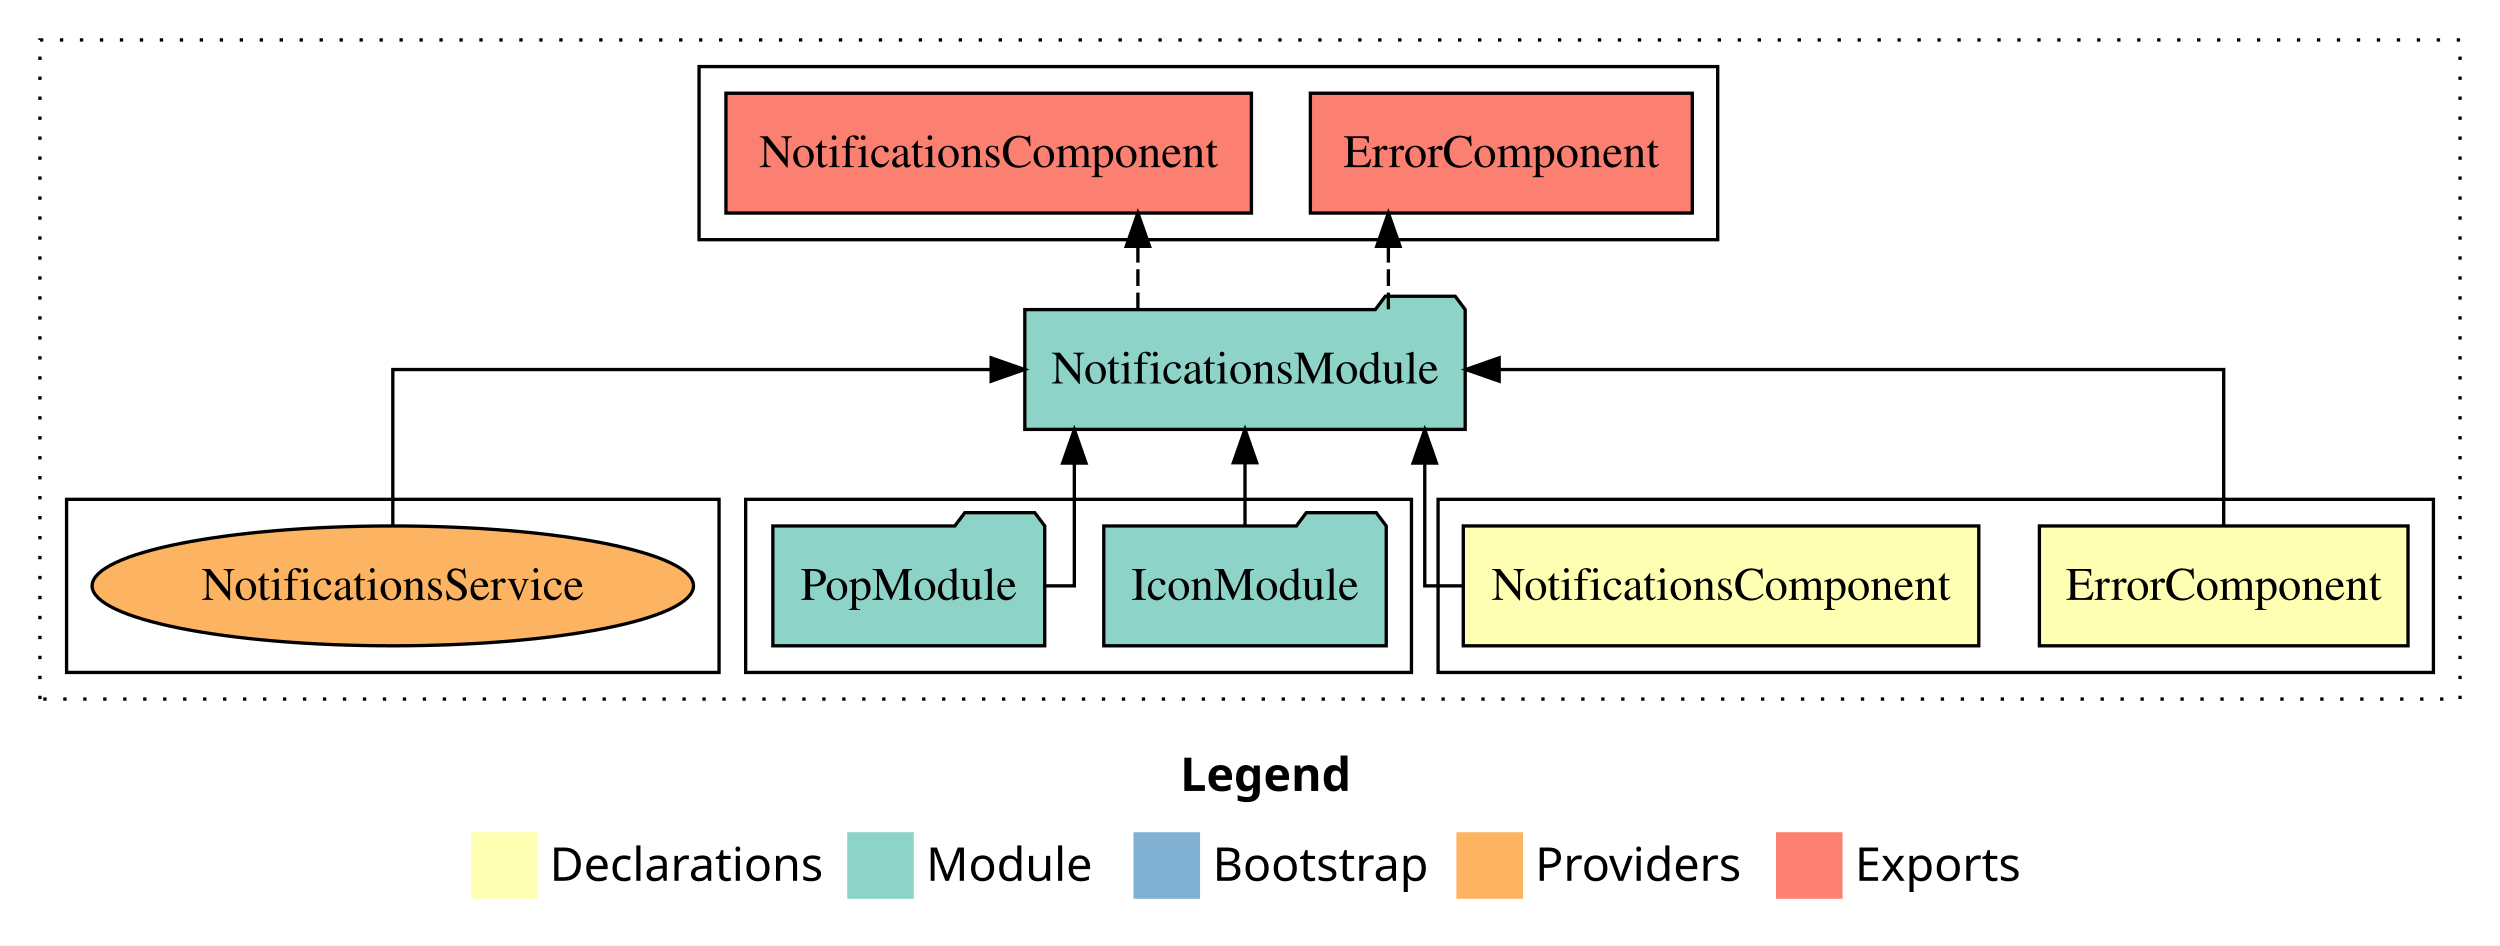
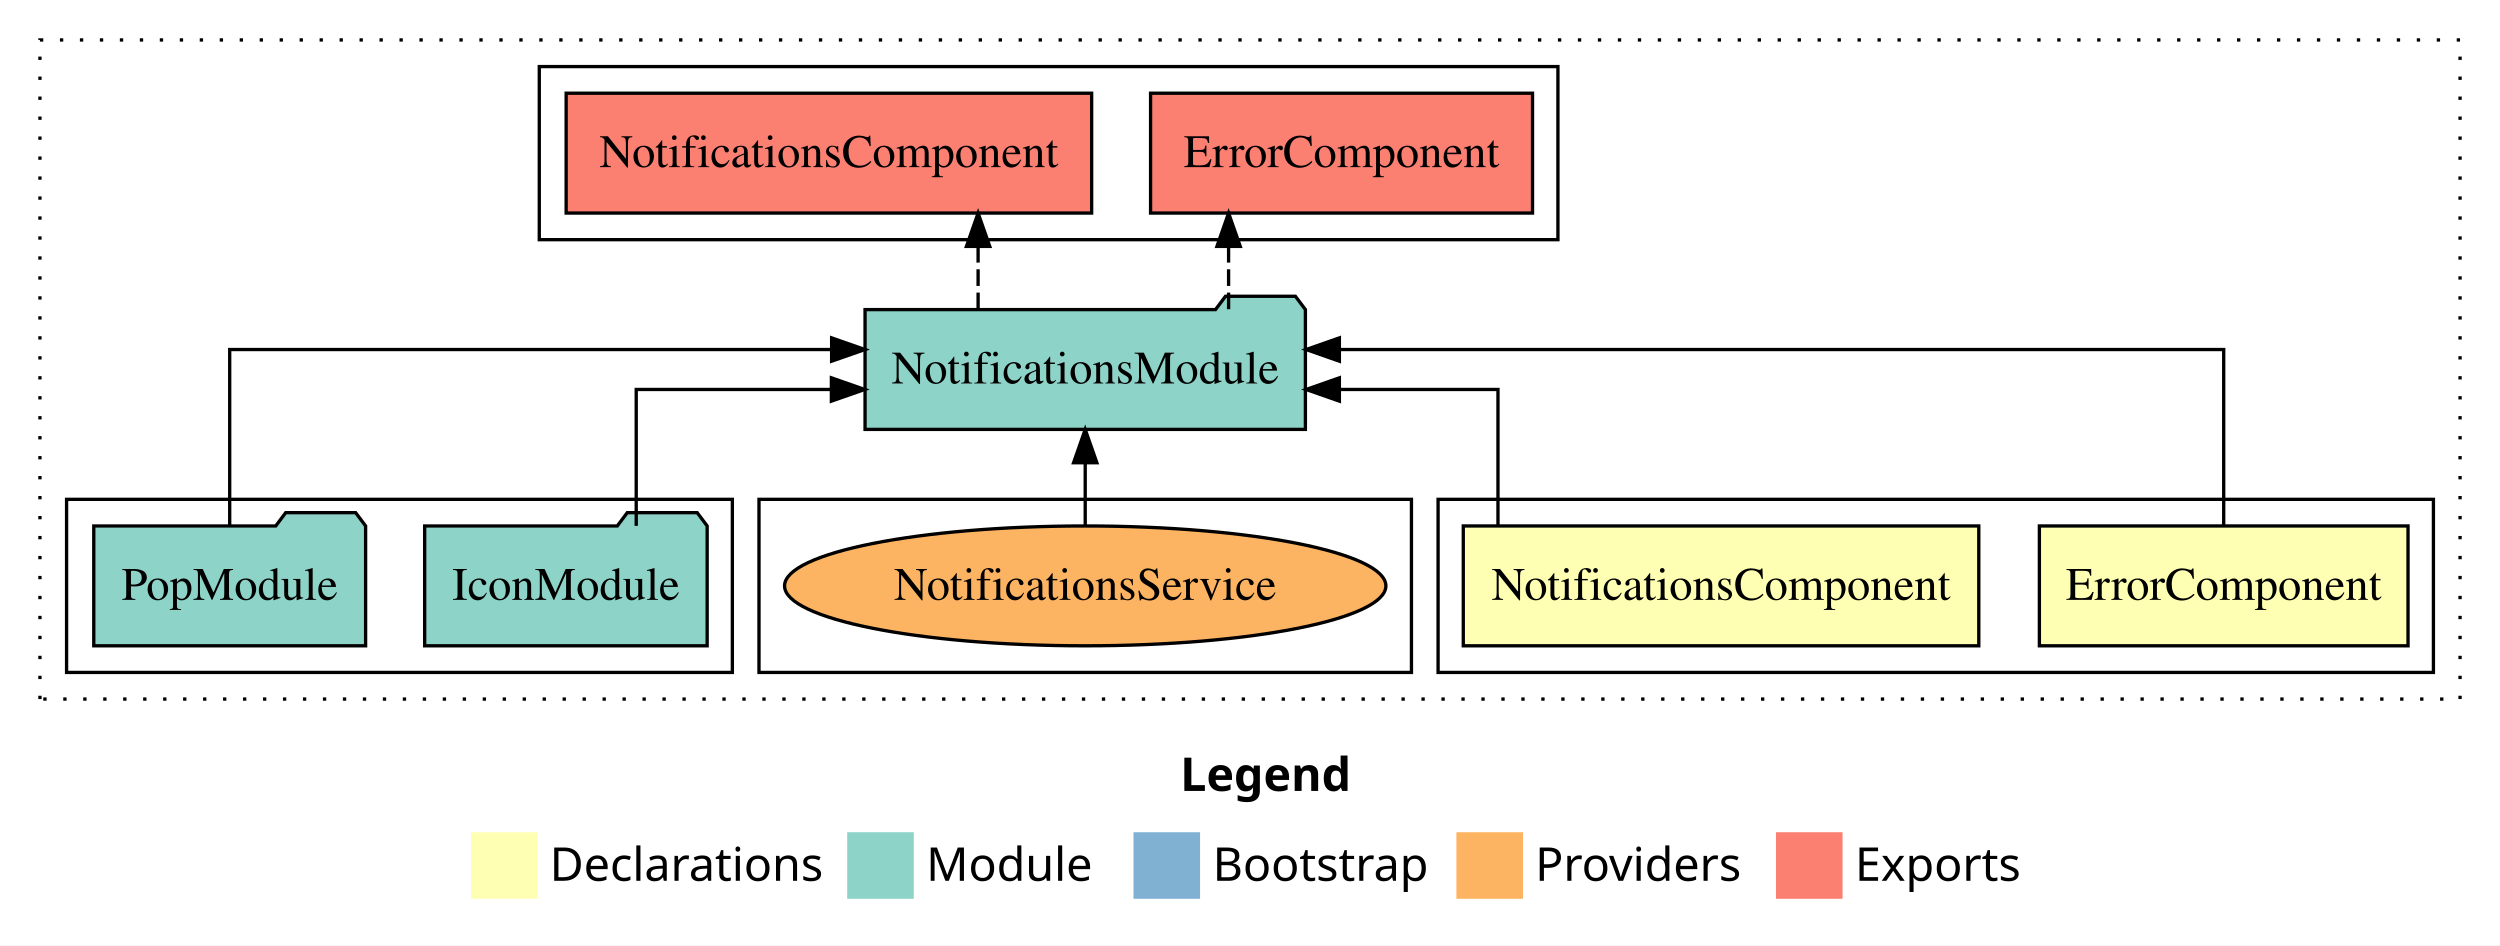
<svg xmlns="http://www.w3.org/2000/svg" width="751pt" height="284pt" viewBox="0.00 0.00 751.00 284.00">
  <g id="graph0" class="graph" transform="scale(1 1) rotate(0) translate(4 280)">
-     <polygon fill="#ffffff" stroke="transparent" points="-4,4 -4,-280 747,-280 747,4 -4,4" />
-     <text text-anchor="start" x="350.509" y="-42.4" font-family="sans-serif" font-weight="bold" font-size="14.00" fill="#000000">Legend</text>
+     <polygon fill="white" stroke="transparent" points="-4,4 -4,-280 747,-280 747,4 -4,4" />
+     <text text-anchor="start" x="350.51" y="-42.4" font-family="sans-serif" font-weight="bold" font-size="14.00">Legend</text>
    <polygon fill="#ffffb3" stroke="transparent" points="137.5,-10 137.5,-30 157.5,-30 157.5,-10 137.5,-10" />
-     <text text-anchor="start" x="161.129" y="-15.4" font-family="sans-serif" font-size="14.00" fill="#000000">  Declarations</text>
+     <text text-anchor="start" x="161.13" y="-15.4" font-family="sans-serif" font-size="14.00">  Declarations</text>
    <polygon fill="#8dd3c7" stroke="transparent" points="250.5,-10 250.5,-30 270.5,-30 270.5,-10 250.5,-10" />
-     <text text-anchor="start" x="274.225" y="-15.4" font-family="sans-serif" font-size="14.00" fill="#000000">  Module</text>
+     <text text-anchor="start" x="274.23" y="-15.4" font-family="sans-serif" font-size="14.00">  Module</text>
    <polygon fill="#80b1d3" stroke="transparent" points="336.5,-10 336.5,-30 356.5,-30 356.5,-10 336.5,-10" />
-     <text text-anchor="start" x="360.281" y="-15.4" font-family="sans-serif" font-size="14.00" fill="#000000">  Bootstrap</text>
+     <text text-anchor="start" x="360.28" y="-15.4" font-family="sans-serif" font-size="14.00">  Bootstrap</text>
    <polygon fill="#fdb462" stroke="transparent" points="433.5,-10 433.5,-30 453.5,-30 453.5,-10 433.5,-10" />
-     <text text-anchor="start" x="457.173" y="-15.4" font-family="sans-serif" font-size="14.00" fill="#000000">  Providers</text>
+     <text text-anchor="start" x="457.17" y="-15.4" font-family="sans-serif" font-size="14.00">  Providers</text>
    <polygon fill="#fb8072" stroke="transparent" points="529.5,-10 529.5,-30 549.5,-30 549.5,-10 529.5,-10" />
-     <text text-anchor="start" x="553.226" y="-15.4" font-family="sans-serif" font-size="14.00" fill="#000000">  Exports</text>
+     <text text-anchor="start" x="553.23" y="-15.4" font-family="sans-serif" font-size="14.00">  Exports</text>
    <g id="clust1" class="cluster">
-       <polygon fill="none" stroke="#000000" stroke-dasharray="1,5" points="8,-70 8,-268 735,-268 735,-70 8,-70" />
+       <polygon fill="none" stroke="black" stroke-dasharray="1,5" points="8,-70 8,-268 735,-268 735,-70 8,-70" />
    </g>
    <g id="clust2" class="cluster">
-       <polygon fill="none" stroke="#000000" points="428,-78 428,-130 727,-130 727,-78 428,-78" />
+       <polygon fill="none" stroke="black" points="428,-78 428,-130 727,-130 727,-78 428,-78" />
+     </g>
+     <g id="clust6" class="cluster">
+       <polygon fill="none" stroke="black" points="158,-208 158,-260 464,-260 464,-208 158,-208" />
+     </g>
+     <g id="clust8" class="cluster">
+       <polygon fill="none" stroke="black" points="224,-78 224,-130 420,-130 420,-78 224,-78" />
    </g>
    <g id="clust5" class="cluster">
-       <polygon fill="none" stroke="#000000" points="220,-78 220,-130 420,-130 420,-78 220,-78" />
-     </g>
-     <g id="clust6" class="cluster">
-       <polygon fill="none" stroke="#000000" points="206,-208 206,-260 512,-260 512,-208 206,-208" />
-     </g>
-     <g id="clust8" class="cluster">
-       <polygon fill="none" stroke="#000000" points="16,-78 16,-130 212,-130 212,-78 16,-78" />
+       <polygon fill="none" stroke="black" points="16,-78 16,-130 216,-130 216,-78 16,-78" />
    </g>
    <g id="node1" class="node">
-       <polygon fill="#ffffb3" stroke="#000000" points="719.367,-122 608.633,-122 608.633,-86 719.367,-86 719.367,-122" />
-       <text text-anchor="middle" x="664" y="-99.8" font-family="Times,serif" font-size="14.00" fill="#000000">ErrorComponent</text>
+       <polygon fill="#ffffb3" stroke="black" points="719.37,-122 608.63,-122 608.63,-86 719.37,-86 719.37,-122" />
+       <text text-anchor="middle" x="664" y="-99.8" font-family="Times,serif" font-size="14.00">ErrorComponent</text>
    </g>
    <g id="node3" class="node">
-       <polygon fill="#8dd3c7" stroke="#000000" points="436.144,-187 433.144,-191 412.144,-191 409.144,-187 303.856,-187 303.856,-151 436.144,-151 436.144,-187" />
-       <text text-anchor="middle" x="370" y="-164.8" font-family="Times,serif" font-size="14.00" fill="#000000">NotificationsModule</text>
+       <polygon fill="#8dd3c7" stroke="black" points="388.14,-187 385.14,-191 364.14,-191 361.14,-187 255.86,-187 255.86,-151 388.14,-151 388.14,-187" />
+       <text text-anchor="middle" x="322" y="-164.8" font-family="Times,serif" font-size="14.00">NotificationsModule</text>
    </g>
    <g id="edge1" class="edge">
-       <path fill="none" stroke="#000000" d="M664,-122.106C664,-141.339 664,-169 664,-169 664,-169 446.346,-169 446.346,-169" />
-       <polygon fill="#000000" stroke="#000000" points="446.346,-165.5 436.346,-169 446.346,-172.5 446.346,-165.5" />
+       <path fill="none" stroke="black" d="M664,-122.28C664,-143.32 664,-175 664,-175 664,-175 398.35,-175 398.35,-175" />
+       <polygon fill="black" stroke="black" points="398.35,-171.5 388.35,-175 398.35,-178.5 398.35,-171.5" />
    </g>
    <g id="node2" class="node">
-       <polygon fill="#ffffb3" stroke="#000000" points="590.427,-122 435.573,-122 435.573,-86 590.427,-86 590.427,-122" />
-       <text text-anchor="middle" x="513" y="-99.8" font-family="Times,serif" font-size="14.00" fill="#000000">NotificationsComponent</text>
+       <polygon fill="#ffffb3" stroke="black" points="590.43,-122 435.57,-122 435.57,-86 590.43,-86 590.43,-122" />
+       <text text-anchor="middle" x="513" y="-99.8" font-family="Times,serif" font-size="14.00">NotificationsComponent</text>
    </g>
    <g id="edge2" class="edge">
-       <path fill="none" stroke="#000000" d="M435.635,-104C428.568,-104 424,-104 424,-104 424,-104 424,-140.894 424,-140.894" />
-       <polygon fill="#000000" stroke="#000000" points="420.5,-140.894 424,-150.894 427.5,-140.894 420.5,-140.894" />
+       <path fill="none" stroke="black" d="M445.99,-122.02C445.99,-139.37 445.99,-163 445.99,-163 445.99,-163 398.35,-163 398.35,-163" />
+       <polygon fill="black" stroke="black" points="398.35,-159.5 388.35,-163 398.35,-166.5 398.35,-159.5" />
    </g>
    <g id="node6" class="node">
-       <polygon fill="#fb8072" stroke="#000000" points="504.367,-252 389.633,-252 389.633,-216 504.367,-216 504.367,-252" />
-       <text text-anchor="middle" x="447" y="-229.8" font-family="Times,serif" font-size="14.00" fill="#000000">ErrorComponent </text>
+       <polygon fill="#fb8072" stroke="black" points="456.37,-252 341.63,-252 341.63,-216 456.37,-216 456.37,-252" />
+       <text text-anchor="middle" x="399" y="-229.8" font-family="Times,serif" font-size="14.00">ErrorComponent </text>
    </g>
    <g id="edge5" class="edge">
-       <path fill="none" stroke="#000000" stroke-dasharray="5,2" d="M413.069,-187.106C413.069,-187.106 413.069,-205.991 413.069,-205.991" />
-       <polygon fill="#000000" stroke="#000000" points="409.569,-205.991 413.069,-215.991 416.569,-205.991 409.569,-205.991" />
+       <path fill="none" stroke="black" stroke-dasharray="5,2" d="M365.07,-187.11C365.07,-187.11 365.07,-205.99 365.07,-205.99" />
+       <polygon fill="black" stroke="black" points="361.57,-205.99 365.07,-215.99 368.57,-205.99 361.57,-205.99" />
    </g>
    <g id="node7" class="node">
-       <polygon fill="#fb8072" stroke="#000000" points="371.926,-252 214.074,-252 214.074,-216 371.926,-216 371.926,-252" />
-       <text text-anchor="middle" x="293" y="-229.8" font-family="Times,serif" font-size="14.00" fill="#000000">NotificationsComponent </text>
+       <polygon fill="#fb8072" stroke="black" points="323.93,-252 166.07,-252 166.07,-216 323.93,-216 323.93,-252" />
+       <text text-anchor="middle" x="245" y="-229.8" font-family="Times,serif" font-size="14.00">NotificationsComponent </text>
    </g>
    <g id="edge6" class="edge">
-       <path fill="none" stroke="#000000" stroke-dasharray="5,2" d="M337.821,-187.106C337.821,-187.106 337.821,-205.991 337.821,-205.991" />
-       <polygon fill="#000000" stroke="#000000" points="334.321,-205.991 337.821,-215.991 341.321,-205.991 334.321,-205.991" />
+       <path fill="none" stroke="black" stroke-dasharray="5,2" d="M289.82,-187.11C289.82,-187.11 289.82,-205.99 289.82,-205.99" />
+       <polygon fill="black" stroke="black" points="286.32,-205.99 289.82,-215.99 293.32,-205.99 286.32,-205.99" />
    </g>
    <g id="node4" class="node">
-       <polygon fill="#8dd3c7" stroke="#000000" points="412.426,-122 409.426,-126 388.426,-126 385.426,-122 327.574,-122 327.574,-86 412.426,-86 412.426,-122" />
-       <text text-anchor="middle" x="370" y="-99.8" font-family="Times,serif" font-size="14.00" fill="#000000">IconModule</text>
+       <polygon fill="#8dd3c7" stroke="black" points="208.43,-122 205.43,-126 184.43,-126 181.43,-122 123.57,-122 123.57,-86 208.43,-86 208.43,-122" />
+       <text text-anchor="middle" x="166" y="-99.8" font-family="Times,serif" font-size="14.00">IconModule</text>
    </g>
    <g id="edge3" class="edge">
-       <path fill="none" stroke="#000000" d="M370,-122.106C370,-122.106 370,-140.991 370,-140.991" />
-       <polygon fill="#000000" stroke="#000000" points="366.5,-140.991 370,-150.991 373.5,-140.991 366.5,-140.991" />
+       <path fill="none" stroke="black" d="M187.12,-122.02C187.12,-139.37 187.12,-163 187.12,-163 187.12,-163 245.75,-163 245.75,-163" />
+       <polygon fill="black" stroke="black" points="245.75,-166.5 255.75,-163 245.75,-159.5 245.75,-166.5" />
    </g>
    <g id="node5" class="node">
-       <polygon fill="#8dd3c7" stroke="#000000" points="309.833,-122 306.833,-126 285.833,-126 282.833,-122 228.167,-122 228.167,-86 309.833,-86 309.833,-122" />
-       <text text-anchor="middle" x="269" y="-99.8" font-family="Times,serif" font-size="14.00" fill="#000000">PopModule</text>
+       <polygon fill="#8dd3c7" stroke="black" points="105.83,-122 102.83,-126 81.83,-126 78.83,-122 24.17,-122 24.17,-86 105.83,-86 105.83,-122" />
+       <text text-anchor="middle" x="65" y="-99.8" font-family="Times,serif" font-size="14.00">PopModule</text>
    </g>
    <g id="edge4" class="edge">
-       <path fill="none" stroke="#000000" d="M310.065,-104C315.218,-104 318.727,-104 318.727,-104 318.727,-104 318.727,-140.894 318.727,-140.894" />
-       <polygon fill="#000000" stroke="#000000" points="315.227,-140.894 318.727,-150.894 322.227,-140.894 315.227,-140.894" />
+       <path fill="none" stroke="black" d="M65,-122.28C65,-143.32 65,-175 65,-175 65,-175 245.82,-175 245.82,-175" />
+       <polygon fill="black" stroke="black" points="245.82,-178.5 255.82,-175 245.82,-171.5 245.82,-178.5" />
    </g>
    <g id="node8" class="node">
-       <ellipse fill="#fdb462" stroke="#000000" cx="114" cy="-104" rx="90.322" ry="18" />
-       <text text-anchor="middle" x="114" y="-99.8" font-family="Times,serif" font-size="14.00" fill="#000000">NotificationsService</text>
+       <ellipse fill="#fdb462" stroke="black" cx="322" cy="-104" rx="90.32" ry="18" />
+       <text text-anchor="middle" x="322" y="-99.8" font-family="Times,serif" font-size="14.00">NotificationsService</text>
    </g>
    <g id="edge7" class="edge">
-       <path fill="none" stroke="#000000" d="M114,-122.106C114,-141.339 114,-169 114,-169 114,-169 293.741,-169 293.741,-169" />
-       <polygon fill="#000000" stroke="#000000" points="293.741,-172.5 303.741,-169 293.741,-165.5 293.741,-172.5" />
+       <path fill="none" stroke="black" d="M322,-122.11C322,-122.11 322,-140.99 322,-140.99" />
+       <polygon fill="black" stroke="black" points="318.5,-140.99 322,-150.99 325.5,-140.99 318.5,-140.99" />
    </g>
  </g>
</svg>
